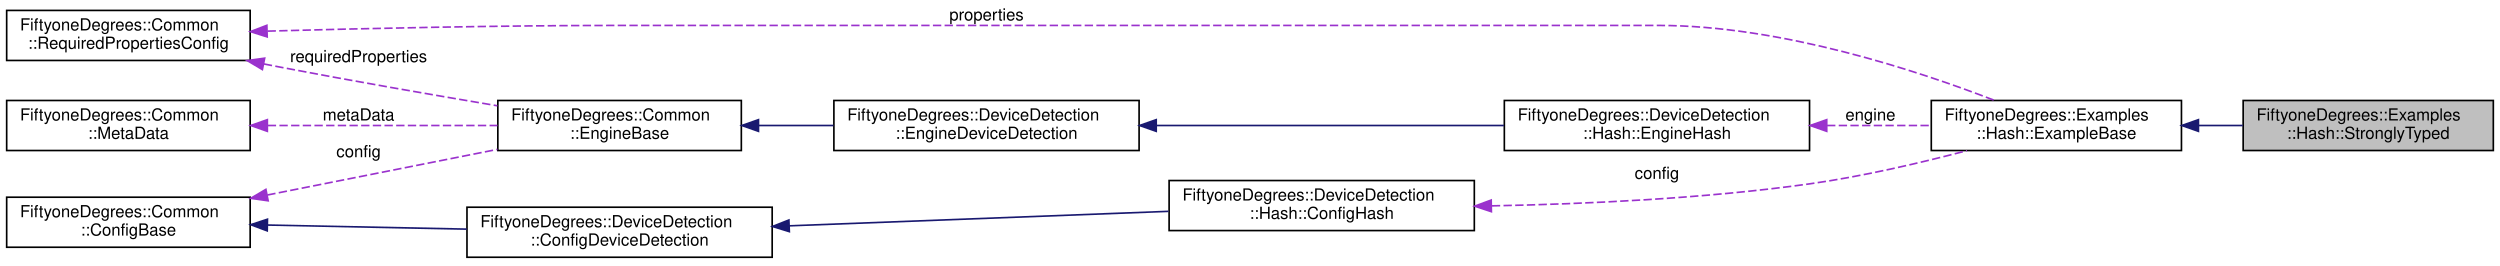
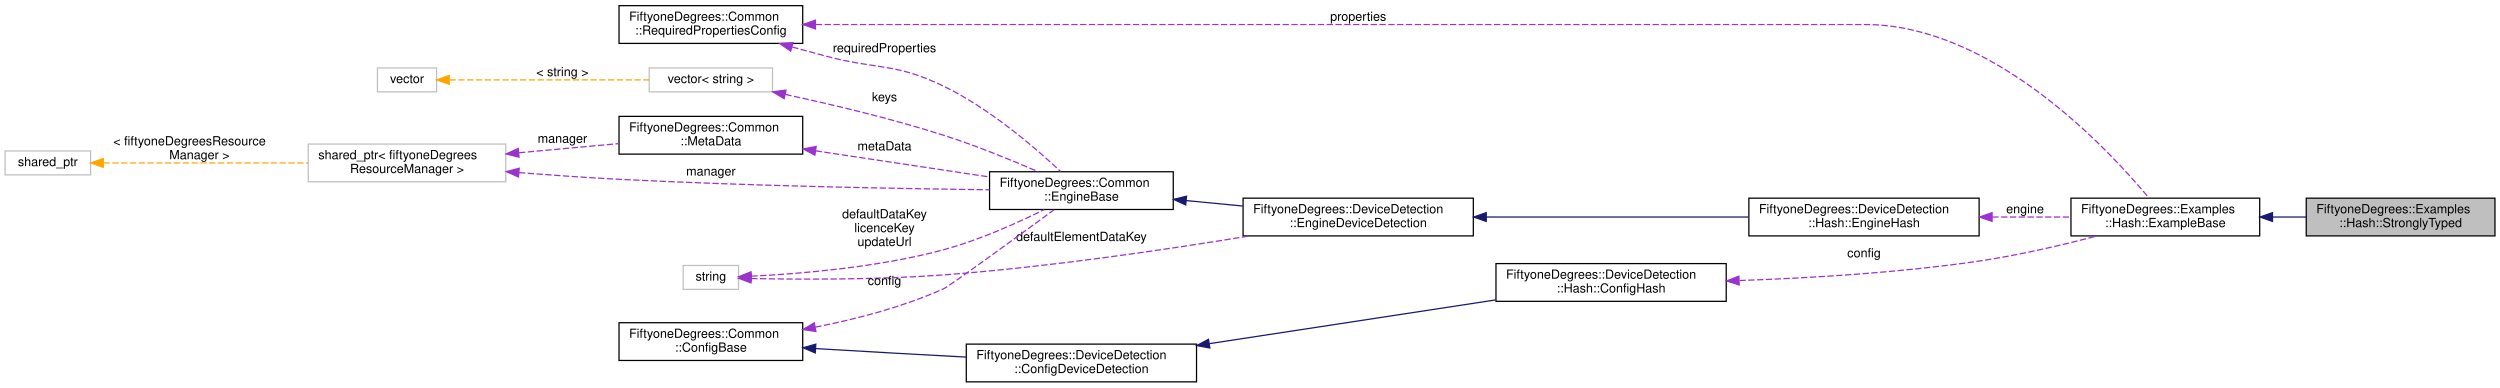
- <svg xmlns="http://www.w3.org/2000/svg" xmlns:xlink="http://www.w3.org/1999/xlink" width="1499pt" height="159pt" viewBox="0.00 0.00 1499.00 158.50">
-   <g id="graph0" class="graph" transform="scale(1 1) rotate(0) translate(4 154.5)">
+ <svg xmlns="http://www.w3.org/2000/svg" xmlns:xlink="http://www.w3.org/1999/xlink" width="1987pt" height="308pt" viewBox="0.00 0.00 1987.00 308.00">
+   <g id="graph0" class="graph" transform="scale(1 1) rotate(0) translate(4 304)">
    <g id="node1" class="node">
      <g id="a_node1">
        <a xlink:title="Hash Strongly Typed Example.">
-           <polygon fill="#bfbfbf" stroke="black" points="1341,-64.5 1341,-94.5 1491,-94.5 1491,-64.5 1341,-64.5" />
-           <text text-anchor="start" x="1349" y="-82.5" font-family="Helvetica,sans-Serif" font-size="10.00">FiftyoneDegrees::Examples</text>
-           <text text-anchor="middle" x="1416" y="-71.5" font-family="Helvetica,sans-Serif" font-size="10.00">::Hash::StronglyTyped</text>
+           <polygon fill="#bfbfbf" stroke="black" points="1829,-116.5 1829,-146.5 1979,-146.5 1979,-116.5 1829,-116.5" />
+           <text text-anchor="start" x="1837" y="-134.5" font-family="Helvetica,sans-Serif" font-size="10.00">FiftyoneDegrees::Examples</text>
+           <text text-anchor="middle" x="1904" y="-123.5" font-family="Helvetica,sans-Serif" font-size="10.00">::Hash::StronglyTyped</text>
        </a>
      </g>
    </g>
    <g id="node2" class="node">
      <g id="a_node2">
        <a xlink:href="class_fiftyone_degrees_1_1_examples_1_1_hash_1_1_example_base.html" target="_top" xlink:title="Base class extended by all Hash examples.">
-           <polygon fill="none" stroke="black" points="1154,-64.5 1154,-94.5 1304,-94.5 1304,-64.5 1154,-64.5" />
-           <text text-anchor="start" x="1162" y="-82.5" font-family="Helvetica,sans-Serif" font-size="10.00">FiftyoneDegrees::Examples</text>
-           <text text-anchor="middle" x="1229" y="-71.5" font-family="Helvetica,sans-Serif" font-size="10.00">::Hash::ExampleBase</text>
+           <polygon fill="none" stroke="black" points="1642,-116.5 1642,-146.5 1792,-146.5 1792,-116.5 1642,-116.5" />
+           <text text-anchor="start" x="1650" y="-134.5" font-family="Helvetica,sans-Serif" font-size="10.00">FiftyoneDegrees::Examples</text>
+           <text text-anchor="middle" x="1717" y="-123.5" font-family="Helvetica,sans-Serif" font-size="10.00">::Hash::ExampleBase</text>
        </a>
      </g>
    </g>
    <g id="edge1" class="edge">
-       <path fill="none" stroke="midnightblue" d="M1314.44,-79.5C1323.24,-79.5 1332.13,-79.5 1340.8,-79.5" />
-       <polygon fill="midnightblue" stroke="midnightblue" points="1314.18,-76 1304.18,-79.5 1314.18,-83 1314.18,-76" />
+       <path fill="none" stroke="midnightblue" d="M1802.44,-131.5C1811.24,-131.5 1820.13,-131.5 1828.8,-131.5" />
+       <polygon fill="midnightblue" stroke="midnightblue" points="1802.18,-128 1792.18,-131.5 1802.18,-135 1802.18,-128" />
    </g>
    <g id="node3" class="node">
      <g id="a_node3">
        <a xlink:href="class_fiftyone_degrees_1_1_device_detection_1_1_hash_1_1_engine_hash.html" target="_top" xlink:title="Encapsulates the Hash engine class which implements EngineDeviceDetection.">
-           <polygon fill="none" stroke="black" points="898,-64.5 898,-94.5 1081,-94.5 1081,-64.5 898,-64.5" />
-           <text text-anchor="start" x="906" y="-82.5" font-family="Helvetica,sans-Serif" font-size="10.00">FiftyoneDegrees::DeviceDetection</text>
-           <text text-anchor="middle" x="989.5" y="-71.5" font-family="Helvetica,sans-Serif" font-size="10.00">::Hash::EngineHash</text>
+           <polygon fill="none" stroke="black" points="1386,-116.5 1386,-146.5 1569,-146.5 1569,-116.5 1386,-116.5" />
+           <text text-anchor="start" x="1394" y="-134.5" font-family="Helvetica,sans-Serif" font-size="10.00">FiftyoneDegrees::DeviceDetection</text>
+           <text text-anchor="middle" x="1477.5" y="-123.5" font-family="Helvetica,sans-Serif" font-size="10.00">::Hash::EngineHash</text>
        </a>
      </g>
    </g>
    <g id="edge2" class="edge">
-       <path fill="none" stroke="#9a32cd" stroke-dasharray="5,2" d="M1091.5,-79.5C1112.41,-79.5 1134.07,-79.5 1153.81,-79.5" />
-       <polygon fill="#9a32cd" stroke="#9a32cd" points="1091.31,-76 1081.31,-79.5 1091.31,-83 1091.31,-76" />
-       <text text-anchor="middle" x="1117.5" y="-82.5" font-family="Helvetica,sans-Serif" font-size="10.00"> engine</text>
+       <path fill="none" stroke="#9a32cd" stroke-dasharray="5,2" d="M1579.5,-131.5C1600.41,-131.5 1622.07,-131.5 1641.81,-131.5" />
+       <polygon fill="#9a32cd" stroke="#9a32cd" points="1579.31,-128 1569.31,-131.5 1579.31,-135 1579.31,-128" />
+       <text text-anchor="middle" x="1605.5" y="-134.5" font-family="Helvetica,sans-Serif" font-size="10.00"> engine</text>
    </g>
    <g id="node4" class="node">
      <g id="a_node4">
        <a xlink:href="class_fiftyone_degrees_1_1_device_detection_1_1_engine_device_detection.html" target="_top" xlink:title="Encapsulates the device detection engine class to be extended by device detection engine implementati...">
-           <polygon fill="none" stroke="black" points="496,-64.5 496,-94.5 679,-94.5 679,-64.5 496,-64.5" />
-           <text text-anchor="start" x="504" y="-82.5" font-family="Helvetica,sans-Serif" font-size="10.00">FiftyoneDegrees::DeviceDetection</text>
-           <text text-anchor="middle" x="587.5" y="-71.5" font-family="Helvetica,sans-Serif" font-size="10.00">::EngineDeviceDetection</text>
+           <polygon fill="none" stroke="black" points="984,-116.5 984,-146.5 1167,-146.5 1167,-116.5 984,-116.5" />
+           <text text-anchor="start" x="992" y="-134.5" font-family="Helvetica,sans-Serif" font-size="10.00">FiftyoneDegrees::DeviceDetection</text>
+           <text text-anchor="middle" x="1075.5" y="-123.5" font-family="Helvetica,sans-Serif" font-size="10.00">::EngineDeviceDetection</text>
        </a>
      </g>
    </g>
    <g id="edge3" class="edge">
-       <path fill="none" stroke="midnightblue" d="M689.39,-79.5C753.47,-79.5 835.72,-79.5 897.75,-79.5" />
-       <polygon fill="midnightblue" stroke="midnightblue" points="689.27,-76 679.27,-79.5 689.27,-83 689.27,-76" />
+       <path fill="none" stroke="midnightblue" d="M1177.39,-131.5C1241.47,-131.5 1323.72,-131.5 1385.75,-131.5" />
+       <polygon fill="midnightblue" stroke="midnightblue" points="1177.27,-128 1167.27,-131.5 1177.27,-135 1177.27,-128" />
    </g>
    <g id="node5" class="node">
      <g id="a_node5">
        <a xlink:href="class_fiftyone_degrees_1_1_common_1_1_engine_base.html" target="_top" xlink:title="Encapsulates the engine class to be extended by engine implementations.">
-           <polygon fill="none" stroke="black" points="294.5,-64.5 294.5,-94.5 440.5,-94.5 440.5,-64.5 294.5,-64.5" />
-           <text text-anchor="start" x="302.5" y="-82.5" font-family="Helvetica,sans-Serif" font-size="10.00">FiftyoneDegrees::Common</text>
-           <text text-anchor="middle" x="367.5" y="-71.5" font-family="Helvetica,sans-Serif" font-size="10.00">::EngineBase</text>
+           <polygon fill="none" stroke="black" points="782.5,-137.5 782.5,-167.5 928.5,-167.5 928.5,-137.5 782.5,-137.5" />
+           <text text-anchor="start" x="790.5" y="-155.5" font-family="Helvetica,sans-Serif" font-size="10.00">FiftyoneDegrees::Common</text>
+           <text text-anchor="middle" x="855.5" y="-144.5" font-family="Helvetica,sans-Serif" font-size="10.00">::EngineBase</text>
        </a>
      </g>
    </g>
    <g id="edge4" class="edge">
-       <path fill="none" stroke="midnightblue" d="M450.83,-79.5C465.5,-79.5 480.87,-79.5 495.77,-79.5" />
-       <polygon fill="midnightblue" stroke="midnightblue" points="450.79,-76 440.79,-79.5 450.79,-83 450.79,-76" />
+       <path fill="none" stroke="midnightblue" d="M938.83,-144.57C953.5,-143.16 968.87,-141.68 983.77,-140.24" />
+       <polygon fill="midnightblue" stroke="midnightblue" points="938.41,-141.09 928.79,-145.54 939.08,-148.06 938.41,-141.09" />
    </g>
    <g id="node6" class="node">
      <g id="a_node6">
        <a xlink:href="class_fiftyone_degrees_1_1_common_1_1_required_properties_config.html" target="_top" xlink:title="C++ class wrapper for the fiftyoneDegreesPropertiesRequired structure.">
-           <polygon fill="none" stroke="black" points="0,-118.5 0,-148.5 146,-148.5 146,-118.5 0,-118.5" />
-           <text text-anchor="start" x="8" y="-136.5" font-family="Helvetica,sans-Serif" font-size="10.00">FiftyoneDegrees::Common</text>
-           <text text-anchor="middle" x="73" y="-125.5" font-family="Helvetica,sans-Serif" font-size="10.00">::RequiredPropertiesConfig</text>
-         </a>
-       </g>
-     </g>
-     <g id="edge11" class="edge">
-       <path fill="none" stroke="#9a32cd" stroke-dasharray="5,2" d="M156.42,-136.09C215.02,-137.72 295.59,-139.5 366.5,-139.5 366.5,-139.5 366.5,-139.5 990.5,-139.5 1063.65,-139.5 1145.71,-112.42 1191.7,-94.64" />
-       <polygon fill="#9a32cd" stroke="#9a32cd" points="156.21,-132.59 146.11,-135.8 156.01,-139.58 156.21,-132.59" />
-       <text text-anchor="middle" x="587.5" y="-142.5" font-family="Helvetica,sans-Serif" font-size="10.00"> properties</text>
+           <polygon fill="none" stroke="black" points="488,-269.5 488,-299.5 634,-299.5 634,-269.5 488,-269.5" />
+           <text text-anchor="start" x="496" y="-287.5" font-family="Helvetica,sans-Serif" font-size="10.00">FiftyoneDegrees::Common</text>
+           <text text-anchor="middle" x="561" y="-276.5" font-family="Helvetica,sans-Serif" font-size="10.00">::RequiredPropertiesConfig</text>
+         </a>
+       </g>
+     </g>
+     <g id="edge18" class="edge">
+       <path fill="none" stroke="#9a32cd" stroke-dasharray="5,2" d="M644.43,-284.5C703.03,-284.5 783.6,-284.5 854.5,-284.5 854.5,-284.5 854.5,-284.5 1478.5,-284.5 1579.54,-284.5 1671.75,-185.43 1703.92,-146.73" />
+       <polygon fill="#9a32cd" stroke="#9a32cd" points="644.12,-281 634.12,-284.5 644.12,-288 644.12,-281" />
+       <text text-anchor="middle" x="1075.5" y="-287.5" font-family="Helvetica,sans-Serif" font-size="10.00"> properties</text>
    </g>
    <g id="edge5" class="edge">
-       <path fill="none" stroke="#9a32cd" stroke-dasharray="5,2" d="M154.2,-116.41C157.51,-115.76 160.78,-115.12 164,-114.5 207.1,-106.23 255.53,-97.83 294.22,-91.33" />
-       <polygon fill="#9a32cd" stroke="#9a32cd" points="153.32,-113.02 144.21,-118.42 154.7,-119.88 153.32,-113.02" />
-       <text text-anchor="middle" x="211" y="-117.5" font-family="Helvetica,sans-Serif" font-size="10.00"> requiredProperties</text>
+       <path fill="none" stroke="#9a32cd" stroke-dasharray="5,2" d="M625.63,-266.65C634.48,-264.22 643.46,-261.78 652,-259.5 693.66,-248.4 707.2,-254.31 746,-235.5 782.7,-217.7 819.07,-186.35 838.98,-167.7" />
+       <polygon fill="#9a32cd" stroke="#9a32cd" points="624.44,-263.34 615.73,-269.38 626.3,-270.09 624.44,-263.34" />
+       <text text-anchor="middle" x="699" y="-262.5" font-family="Helvetica,sans-Serif" font-size="10.00"> requiredProperties</text>
    </g>
    <g id="node7" class="node">
      <g id="a_node7">
+         <a xlink:title=" ">
+           <polygon fill="none" stroke="#bfbfbf" points="241,-159.5 241,-189.5 398,-189.5 398,-159.5 241,-159.5" />
+           <text text-anchor="start" x="249" y="-177.5" font-family="Helvetica,sans-Serif" font-size="10.00">shared_ptr&lt; fiftyoneDegrees</text>
+           <text text-anchor="middle" x="319.5" y="-166.5" font-family="Helvetica,sans-Serif" font-size="10.00">ResourceManager &gt;</text>
+         </a>
+       </g>
+     </g>
+     <g id="edge6" class="edge">
+       <path fill="none" stroke="#9a32cd" stroke-dasharray="5,2" d="M408.48,-166.79C434.11,-164.79 462.16,-162.82 488,-161.5 590.18,-156.28 708.55,-154.07 782.48,-153.14" />
+       <polygon fill="#9a32cd" stroke="#9a32cd" points="408.11,-163.31 398.42,-167.59 408.67,-170.29 408.11,-163.31" />
+       <text text-anchor="middle" x="561" y="-164.5" font-family="Helvetica,sans-Serif" font-size="10.00"> manager</text>
+     </g>
+     <g id="node12" class="node">
+       <g id="a_node12">
        <a xlink:href="class_fiftyone_degrees_1_1_common_1_1_meta_data.html" target="_top" xlink:title="Contains meta data for the properties, values, profiles and components that exist within the engine i...">
-           <polygon fill="none" stroke="black" points="0,-64.5 0,-94.5 146,-94.5 146,-64.5 0,-64.5" />
-           <text text-anchor="start" x="8" y="-82.5" font-family="Helvetica,sans-Serif" font-size="10.00">FiftyoneDegrees::Common</text>
-           <text text-anchor="middle" x="73" y="-71.5" font-family="Helvetica,sans-Serif" font-size="10.00">::MetaData</text>
-         </a>
-       </g>
-     </g>
-     <g id="edge6" class="edge">
-       <path fill="none" stroke="#9a32cd" stroke-dasharray="5,2" d="M156.54,-79.5C199.9,-79.5 252.54,-79.5 294.27,-79.5" />
-       <polygon fill="#9a32cd" stroke="#9a32cd" points="156.3,-76 146.3,-79.5 156.3,-83 156.3,-76" />
-       <text text-anchor="middle" x="211" y="-82.5" font-family="Helvetica,sans-Serif" font-size="10.00"> metaData</text>
+           <polygon fill="none" stroke="black" points="488,-181.5 488,-211.5 634,-211.5 634,-181.5 488,-181.5" />
+           <text text-anchor="start" x="496" y="-199.5" font-family="Helvetica,sans-Serif" font-size="10.00">FiftyoneDegrees::Common</text>
+           <text text-anchor="middle" x="561" y="-188.5" font-family="Helvetica,sans-Serif" font-size="10.00">::MetaData</text>
+         </a>
+       </g>
+     </g>
+     <g id="edge12" class="edge">
+       <path fill="none" stroke="#9a32cd" stroke-dasharray="5,2" d="M408.53,-182.59C434.65,-184.99 462.93,-187.58 487.91,-189.88" />
+       <polygon fill="#9a32cd" stroke="#9a32cd" points="408.54,-179.07 398.26,-181.64 407.9,-186.04 408.54,-179.07" />
+       <text text-anchor="middle" x="443" y="-190.5" font-family="Helvetica,sans-Serif" font-size="10.00"> manager</text>
    </g>
    <g id="node8" class="node">
      <g id="a_node8">
-         <a xlink:href="class_fiftyone_degrees_1_1_common_1_1_config_base.html" target="_top" xlink:title="C++ class wrapper for the fiftyoneDegreesConfigBase configuration structure.">
-           <polygon fill="none" stroke="black" points="0,-6.5 0,-36.5 146,-36.5 146,-6.5 0,-6.5" />
-           <text text-anchor="start" x="8" y="-24.5" font-family="Helvetica,sans-Serif" font-size="10.00">FiftyoneDegrees::Common</text>
-           <text text-anchor="middle" x="73" y="-13.5" font-family="Helvetica,sans-Serif" font-size="10.00">::ConfigBase</text>
+         <a xlink:title=" ">
+           <polygon fill="none" stroke="#bfbfbf" points="0,-165 0,-184 68,-184 68,-165 0,-165" />
+           <text text-anchor="middle" x="34" y="-172" font-family="Helvetica,sans-Serif" font-size="10.00">shared_ptr</text>
        </a>
      </g>
    </g>
    <g id="edge7" class="edge">
-       <path fill="none" stroke="#9a32cd" stroke-dasharray="5,2" d="M156.27,-37.81C199.68,-46.42 252.45,-56.89 294.27,-65.18" />
-       <polygon fill="#9a32cd" stroke="#9a32cd" points="156.79,-34.35 146.3,-35.84 155.43,-41.22 156.79,-34.35" />
-       <text text-anchor="middle" x="211" y="-60.5" font-family="Helvetica,sans-Serif" font-size="10.00"> config</text>
+       <path fill="none" stroke="orange" stroke-dasharray="5,2" d="M78.22,-174.5C121.31,-174.5 188.44,-174.5 240.8,-174.5" />
+       <polygon fill="orange" stroke="orange" points="78.08,-171 68.08,-174.5 78.08,-178 78.08,-171" />
+       <text text-anchor="start" x="86" y="-188.5" font-family="Helvetica,sans-Serif" font-size="10.00"> &lt; fiftyoneDegreesResource</text>
+       <text text-anchor="middle" x="154.5" y="-177.5" font-family="Helvetica,sans-Serif" font-size="10.00">Manager &gt;</text>
+     </g>
+     <g id="node9" class="node">
+       <g id="a_node9">
+         <a xlink:title=" ">
+           <polygon fill="none" stroke="#bfbfbf" points="512,-231 512,-250 610,-250 610,-231 512,-231" />
+           <text text-anchor="middle" x="561" y="-238" font-family="Helvetica,sans-Serif" font-size="10.00">vector&lt; string &gt;</text>
+         </a>
+       </g>
+     </g>
+     <g id="edge8" class="edge">
+       <path fill="none" stroke="#9a32cd" stroke-dasharray="5,2" d="M620.18,-228.94C656.69,-221.1 704.54,-209.78 746,-196.5 771.75,-188.25 800.03,-176.7 821.26,-167.5" />
+       <polygon fill="#9a32cd" stroke="#9a32cd" points="619.26,-225.55 610.2,-231.05 620.71,-232.4 619.26,-225.55" />
+       <text text-anchor="middle" x="699" y="-223.5" font-family="Helvetica,sans-Serif" font-size="10.00"> keys</text>
    </g>
    <g id="node10" class="node">
      <g id="a_node10">
+         <a xlink:title=" ">
+           <polygon fill="none" stroke="#bfbfbf" points="296,-231 296,-250 343,-250 343,-231 296,-231" />
+           <text text-anchor="middle" x="319.5" y="-238" font-family="Helvetica,sans-Serif" font-size="10.00">vector</text>
+         </a>
+       </g>
+     </g>
+     <g id="edge9" class="edge">
+       <path fill="none" stroke="orange" stroke-dasharray="5,2" d="M353.27,-240.5C394.24,-240.5 464.69,-240.5 511.81,-240.5" />
+       <polygon fill="orange" stroke="orange" points="353.03,-237 343.03,-240.5 353.03,-244 353.03,-237" />
+       <text text-anchor="middle" x="443" y="-243.5" font-family="Helvetica,sans-Serif" font-size="10.00"> &lt; string &gt;</text>
+     </g>
+     <g id="node11" class="node">
+       <g id="a_node11">
+         <a xlink:title=" ">
+           <polygon fill="none" stroke="#bfbfbf" points="539,-74 539,-93 583,-93 583,-74 539,-74" />
+           <text text-anchor="middle" x="561" y="-81" font-family="Helvetica,sans-Serif" font-size="10.00">string</text>
+         </a>
+       </g>
+     </g>
+     <g id="edge14" class="edge">
+       <path fill="none" stroke="#9a32cd" stroke-dasharray="5,2" d="M593.06,-82.63C629.68,-81.88 692.36,-81.47 746,-85.5 828.98,-91.74 922.95,-105.59 989.06,-116.47" />
+       <polygon fill="#9a32cd" stroke="#9a32cd" points="592.93,-79.13 583.01,-82.85 593.09,-86.13 592.93,-79.13" />
+       <text text-anchor="middle" x="855.5" y="-112.5" font-family="Helvetica,sans-Serif" font-size="10.00"> defaultElementDataKey</text>
+     </g>
+     <g id="edge10" class="edge">
+       <path fill="none" stroke="#9a32cd" stroke-dasharray="5,2" d="M593.23,-84.49C630.26,-86.28 693.56,-91.33 746,-105.5 774.14,-113.1 804.45,-126.73 825.86,-137.36" />
+       <polygon fill="#9a32cd" stroke="#9a32cd" points="593.21,-80.98 583.07,-84.04 592.91,-87.98 593.21,-80.98" />
+       <text text-anchor="middle" x="699" y="-130.5" font-family="Helvetica,sans-Serif" font-size="10.00"> defaultDataKey</text>
+       <text text-anchor="middle" x="699" y="-119.5" font-family="Helvetica,sans-Serif" font-size="10.00">licenceKey</text>
+       <text text-anchor="middle" x="699" y="-108.5" font-family="Helvetica,sans-Serif" font-size="10.00">updateUrl</text>
+     </g>
+     <g id="edge11" class="edge">
+       <path fill="none" stroke="#9a32cd" stroke-dasharray="5,2" d="M644.27,-184.12C687.68,-177.59 740.45,-169.66 782.27,-163.37" />
+       <polygon fill="#9a32cd" stroke="#9a32cd" points="643.67,-180.67 634.3,-185.62 644.71,-187.6 643.67,-180.67" />
+       <text text-anchor="middle" x="699" y="-184.5" font-family="Helvetica,sans-Serif" font-size="10.00"> metaData</text>
+     </g>
+     <g id="node13" class="node">
+       <g id="a_node13">
+         <a xlink:href="class_fiftyone_degrees_1_1_common_1_1_config_base.html" target="_top" xlink:title="C++ class wrapper for the fiftyoneDegreesConfigBase configuration structure.">
+           <polygon fill="none" stroke="black" points="488,-17.5 488,-47.5 634,-47.5 634,-17.5 488,-17.5" />
+           <text text-anchor="start" x="496" y="-35.5" font-family="Helvetica,sans-Serif" font-size="10.00">FiftyoneDegrees::Common</text>
+           <text text-anchor="middle" x="561" y="-24.5" font-family="Helvetica,sans-Serif" font-size="10.00">::ConfigBase</text>
+         </a>
+       </g>
+     </g>
+     <g id="edge13" class="edge">
+       <path fill="none" stroke="#9a32cd" stroke-dasharray="5,2" d="M644.02,-43.98C676.7,-50.39 714.06,-60.09 746,-74.5 750.81,-76.67 803.62,-115.18 833.75,-137.26" />
+       <polygon fill="#9a32cd" stroke="#9a32cd" points="644.51,-40.51 634.04,-42.09 643.21,-47.39 644.51,-40.51" />
+       <text text-anchor="middle" x="699" y="-77.5" font-family="Helvetica,sans-Serif" font-size="10.00"> config</text>
+     </g>
+     <g id="node15" class="node">
+       <g id="a_node15">
        <a xlink:href="class_fiftyone_degrees_1_1_device_detection_1_1_config_device_detection.html" target="_top" xlink:title="C++ class wrapper for the fiftyoneDegreesConfigDeviceDetection configuration structure.">
-           <polygon fill="none" stroke="black" points="276,-0.5 276,-30.5 459,-30.5 459,-0.5 276,-0.5" />
-           <text text-anchor="start" x="284" y="-18.5" font-family="Helvetica,sans-Serif" font-size="10.00">FiftyoneDegrees::DeviceDetection</text>
-           <text text-anchor="middle" x="367.5" y="-7.5" font-family="Helvetica,sans-Serif" font-size="10.00">::ConfigDeviceDetection</text>
-         </a>
-       </g>
-     </g>
-     <g id="edge10" class="edge">
-       <path fill="none" stroke="midnightblue" d="M156.6,-19.81C193.8,-19.04 237.81,-18.14 275.91,-17.36" />
-       <polygon fill="midnightblue" stroke="midnightblue" points="156.23,-16.31 146.3,-20.02 156.37,-23.31 156.23,-16.31" />
-     </g>
-     <g id="node9" class="node">
-       <g id="a_node9">
+           <polygon fill="none" stroke="black" points="764,-0.5 764,-30.5 947,-30.5 947,-0.5 764,-0.5" />
+           <text text-anchor="start" x="772" y="-18.5" font-family="Helvetica,sans-Serif" font-size="10.00">FiftyoneDegrees::DeviceDetection</text>
+           <text text-anchor="middle" x="855.5" y="-7.5" font-family="Helvetica,sans-Serif" font-size="10.00">::ConfigDeviceDetection</text>
+         </a>
+       </g>
+     </g>
+     <g id="edge17" class="edge">
+       <path fill="none" stroke="midnightblue" d="M644.3,-26.97C646.9,-26.81 649.47,-26.65 652,-26.5 688.55,-24.29 728.82,-22.06 763.76,-20.19" />
+       <polygon fill="midnightblue" stroke="midnightblue" points="643.97,-23.49 634.21,-27.61 644.41,-30.47 643.97,-23.49" />
+     </g>
+     <g id="node14" class="node">
+       <g id="a_node14">
        <a xlink:href="class_fiftyone_degrees_1_1_device_detection_1_1_hash_1_1_config_hash.html" target="_top" xlink:title="C++ class wrapper for the fiftyoneDegreesConfigHash configuration structure.">
-           <polygon fill="none" stroke="black" points="697,-16.5 697,-46.5 880,-46.5 880,-16.5 697,-16.5" />
-           <text text-anchor="start" x="705" y="-34.5" font-family="Helvetica,sans-Serif" font-size="10.00">FiftyoneDegrees::DeviceDetection</text>
-           <text text-anchor="middle" x="788.5" y="-23.5" font-family="Helvetica,sans-Serif" font-size="10.00">::Hash::ConfigHash</text>
-         </a>
-       </g>
-     </g>
-     <g id="edge8" class="edge">
-       <path fill="none" stroke="#9a32cd" stroke-dasharray="5,2" d="M890.51,-31.32C946.82,-32.39 1018.07,-35.69 1081,-44.5 1112.7,-48.94 1147.57,-57.1 1175.39,-64.42" />
-       <polygon fill="#9a32cd" stroke="#9a32cd" points="890.24,-27.81 880.18,-31.14 890.12,-34.81 890.24,-27.81" />
-       <text text-anchor="middle" x="989.5" y="-47.5" font-family="Helvetica,sans-Serif" font-size="10.00"> config</text>
-     </g>
-     <g id="edge9" class="edge">
-       <path fill="none" stroke="midnightblue" d="M469.21,-19.35C538.45,-21.99 629.63,-25.47 696.65,-28.03" />
-       <polygon fill="midnightblue" stroke="midnightblue" points="469.29,-15.85 459.16,-18.96 469.02,-22.84 469.29,-15.85" />
+           <polygon fill="none" stroke="black" points="1185,-64.5 1185,-94.5 1368,-94.5 1368,-64.5 1185,-64.5" />
+           <text text-anchor="start" x="1193" y="-82.5" font-family="Helvetica,sans-Serif" font-size="10.00">FiftyoneDegrees::DeviceDetection</text>
+           <text text-anchor="middle" x="1276.5" y="-71.5" font-family="Helvetica,sans-Serif" font-size="10.00">::Hash::ConfigHash</text>
+         </a>
+       </g>
+     </g>
+     <g id="edge15" class="edge">
+       <path fill="none" stroke="#9a32cd" stroke-dasharray="5,2" d="M1378.53,-81.04C1434.84,-82.98 1506.09,-87.25 1569,-96.5 1600.41,-101.12 1634.96,-109.19 1662.68,-116.42" />
+       <polygon fill="#9a32cd" stroke="#9a32cd" points="1378.3,-77.53 1368.19,-80.7 1378.07,-84.52 1378.3,-77.53" />
+       <text text-anchor="middle" x="1477.5" y="-99.5" font-family="Helvetica,sans-Serif" font-size="10.00"> config</text>
+     </g>
+     <g id="edge16" class="edge">
+       <path fill="none" stroke="midnightblue" d="M957.21,-30.88C1026.45,-41.46 1117.63,-55.39 1184.65,-65.62" />
+       <polygon fill="midnightblue" stroke="midnightblue" points="957.57,-27.4 947.16,-29.35 956.52,-34.32 957.57,-27.4" />
    </g>
  </g>
</svg>
